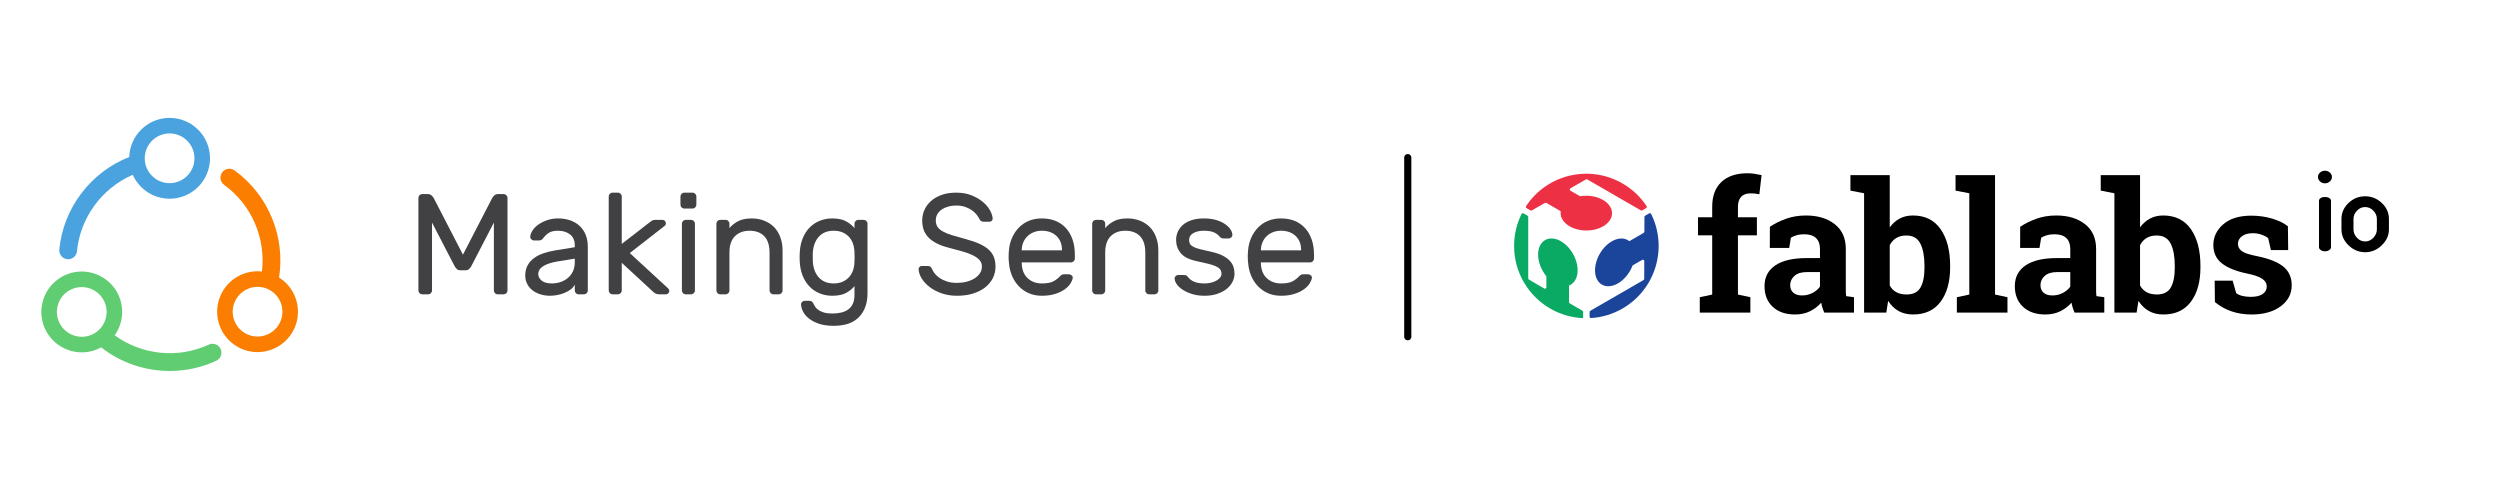
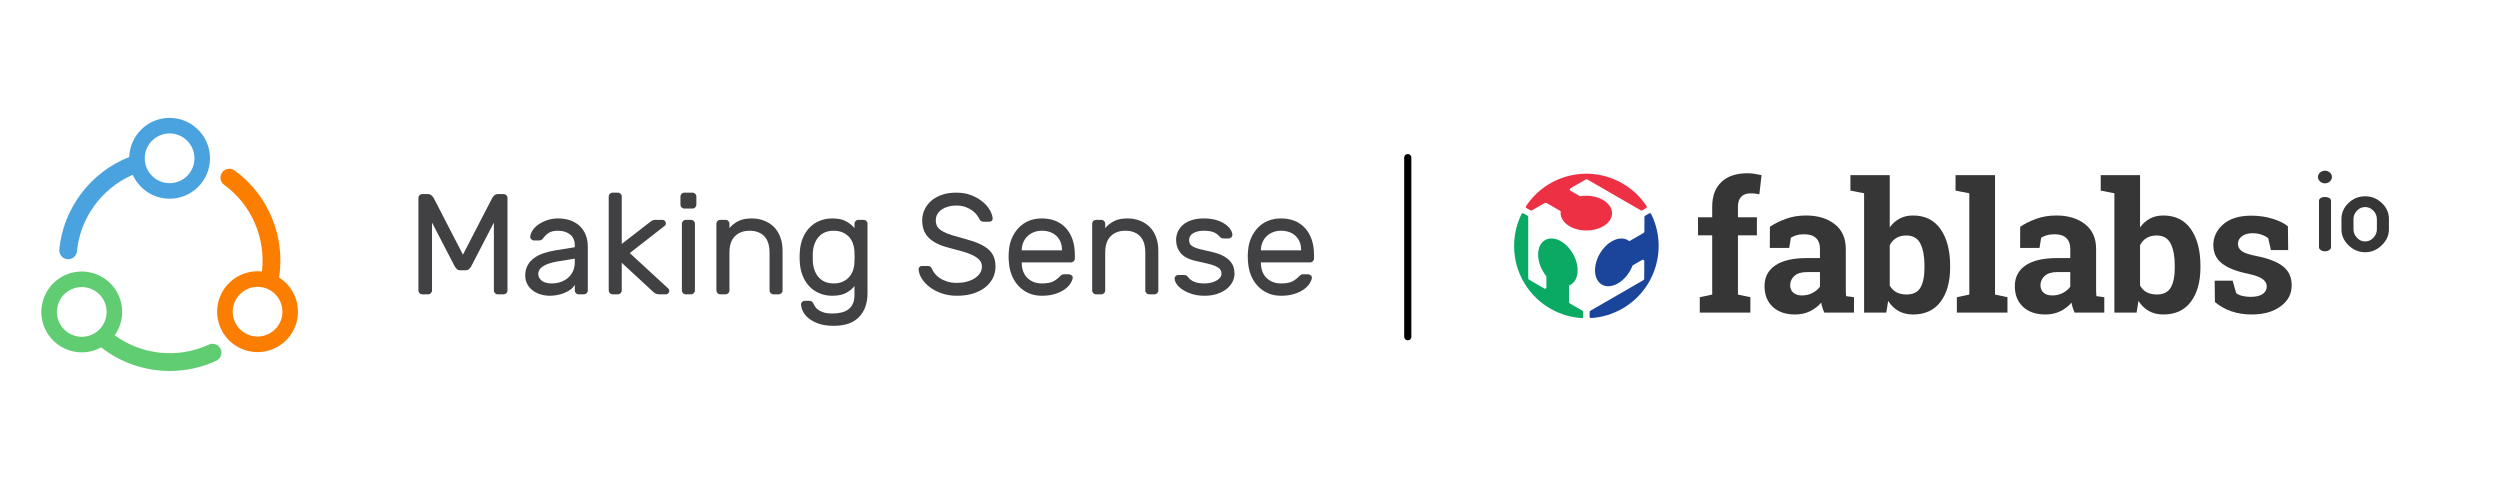
<svg xmlns="http://www.w3.org/2000/svg" version="1.1" id="Layer_1" x="0px" y="0px" width="348.956px" height="67px" viewBox="0 0 348.956 67" enable-background="new 0 0 348.956 67" xml:space="preserve">
  <line fill="none" stroke="#000000" stroke-linecap="round" stroke-miterlimit="10" x1="196.5" y1="22" x2="196.5" y2="47" />
  <g>
    <path fill="#4AA3DF" d="M23.673,16.454c-3.05,0-5.536,2.434-5.632,5.461c-5.39,2.11-9.209,7.142-9.763,12.91   c-0.066,0.682,0.434,1.289,1.116,1.354c0.04,0.004,0.08,0.006,0.12,0.006c0.632,0,1.172-0.48,1.234-1.122   c0.451-4.691,3.478-8.799,7.782-10.661c0.884,1.963,2.855,3.336,5.143,3.336c3.111,0,5.642-2.531,5.642-5.642   S26.783,16.454,23.673,16.454z M23.673,25.566c-1.913,0-3.47-1.556-3.47-3.47s1.557-3.47,3.47-3.47s3.47,1.556,3.47,3.47   S25.586,25.566,23.673,25.566z" />
    <path fill="#61CD72" d="M30.794,48.7c-0.29-0.621-1.028-0.89-1.649-0.6c-4.272,1.991-9.347,1.467-13.135-1.297   c1.244-1.758,1.427-4.152,0.265-6.125c-1.01-1.715-2.874-2.78-4.866-2.78c-1.002,0-1.99,0.27-2.858,0.781   c-1.298,0.764-2.222,1.989-2.599,3.448c-0.378,1.459-0.165,2.977,0.6,4.276c1.01,1.715,2.874,2.78,4.866,2.78   c0.943,0,1.872-0.242,2.701-0.696c2.764,2.169,6.159,3.295,9.578,3.295c2.212,0,4.434-0.47,6.497-1.432   C30.814,50.06,31.083,49.321,30.794,48.7z M11.417,47.011c-1.226,0-2.374-0.655-2.995-1.71c-0.47-0.799-0.601-1.733-0.369-2.63   c0.232-0.897,0.8-1.651,1.599-2.121c0.534-0.314,1.141-0.48,1.756-0.48c1.226,0,2.373,0.655,2.995,1.71   c0.971,1.649,0.419,3.78-1.23,4.751C12.64,46.845,12.032,47.011,11.417,47.011z" />
    <path fill="#FB7E00" d="M38.952,38.735c0.9-5.718-1.515-11.555-6.213-14.946c-0.556-0.402-1.331-0.276-1.733,0.28   c-0.401,0.556-0.276,1.331,0.28,1.732c3.821,2.758,5.838,7.443,5.273,12.097c-0.2-0.022-0.401-0.036-0.603-0.036   c-1.998,0-3.866,1.071-4.874,2.794c-0.761,1.301-0.97,2.82-0.588,4.278c0.382,1.458,1.308,2.68,2.609,3.441   c0.864,0.505,1.848,0.773,2.844,0.773c1.998,0,3.866-1.07,4.874-2.794C42.362,43.722,41.516,40.347,38.952,38.735z M38.947,45.258   c-0.62,1.06-1.769,1.719-2.999,1.719c-0.612,0-1.216-0.165-1.748-0.476c-0.8-0.468-1.37-1.219-1.605-2.116   c-0.235-0.897-0.106-1.831,0.362-2.63c0.62-1.06,1.769-1.719,3-1.719c0.611,0,1.216,0.165,1.748,0.476   C39.356,41.477,39.913,43.606,38.947,45.258z" />
    <path fill="#414042" d="M64.619,35.545l4.038-7.816c0.08-0.16,0.19-0.307,0.33-0.44c0.14-0.133,0.323-0.2,0.55-0.2h0.76   c0.146,0,0.273,0.054,0.38,0.16c0.106,0.107,0.159,0.233,0.159,0.38v12.913c0,0.147-0.053,0.273-0.159,0.38   c-0.107,0.107-0.234,0.16-0.38,0.16h-0.82c-0.147,0-0.273-0.053-0.38-0.16s-0.16-0.233-0.16-0.38v-9.475l-3.118,6.017   c-0.107,0.2-0.22,0.357-0.34,0.47c-0.12,0.113-0.28,0.17-0.479,0.17h-0.76c-0.2,0-0.36-0.057-0.48-0.17   c-0.12-0.113-0.233-0.27-0.34-0.47l-3.118-6.017v9.475c0,0.147-0.053,0.273-0.16,0.38s-0.233,0.16-0.38,0.16h-0.819   c-0.147,0-0.273-0.053-0.38-0.16c-0.107-0.107-0.16-0.233-0.16-0.38V27.629c0-0.147,0.053-0.273,0.16-0.38   c0.107-0.106,0.233-0.16,0.38-0.16h0.759c0.227,0,0.41,0.067,0.55,0.2c0.14,0.133,0.25,0.28,0.33,0.44L64.619,35.545z" />
    <path fill="#414042" d="M73.314,38.463c0-0.533,0.106-0.999,0.319-1.399c0.213-0.4,0.507-0.739,0.88-1.019   c0.373-0.28,0.81-0.507,1.309-0.68c0.499-0.173,1.029-0.307,1.589-0.4l2.819-0.459v-0.26c0-0.68-0.224-1.189-0.67-1.529   c-0.447-0.34-1.003-0.51-1.669-0.51c-0.587,0-1.029,0.107-1.329,0.32c-0.299,0.213-0.556,0.467-0.77,0.759   c-0.08,0.107-0.167,0.18-0.26,0.22c-0.093,0.04-0.219,0.06-0.379,0.06h-0.6c-0.147,0-0.277-0.053-0.39-0.16   c-0.113-0.107-0.164-0.233-0.15-0.38c0.027-0.293,0.143-0.593,0.35-0.899c0.206-0.307,0.486-0.58,0.839-0.82   c0.353-0.24,0.76-0.436,1.219-0.59c0.46-0.153,0.949-0.23,1.469-0.23c0.6,0,1.156,0.087,1.669,0.26   c0.513,0.173,0.953,0.427,1.319,0.759c0.367,0.333,0.653,0.746,0.86,1.239c0.206,0.493,0.31,1.06,0.31,1.7v6.096   c0,0.147-0.053,0.273-0.16,0.38c-0.107,0.107-0.233,0.16-0.38,0.16H80.77c-0.147,0-0.273-0.053-0.38-0.16   c-0.107-0.107-0.16-0.233-0.16-0.38v-0.819c-0.12,0.253-0.307,0.476-0.56,0.67c-0.253,0.193-0.543,0.357-0.87,0.49   c-0.327,0.133-0.667,0.233-1.019,0.3c-0.353,0.067-0.683,0.1-0.989,0.1c-0.52,0-0.997-0.073-1.429-0.22   c-0.433-0.147-0.8-0.343-1.099-0.59c-0.3-0.247-0.533-0.543-0.7-0.889C73.397,39.236,73.314,38.863,73.314,38.463z M76.992,39.563   c0.479,0,0.919-0.073,1.319-0.22c0.4-0.147,0.743-0.35,1.029-0.61c0.287-0.26,0.506-0.57,0.66-0.93c0.153-0.36,0.23-0.76,0.23-1.2   v-0.499l-2.359,0.379c-0.839,0.134-1.506,0.347-1.999,0.64c-0.493,0.293-0.739,0.673-0.739,1.14c0,0.147,0.033,0.293,0.1,0.439   c0.066,0.147,0.173,0.287,0.319,0.42c0.147,0.133,0.337,0.24,0.57,0.32C76.355,39.523,76.644,39.563,76.992,39.563z" />
    <path fill="#414042" d="M86.786,36.684v3.858c0,0.147-0.053,0.273-0.16,0.38c-0.107,0.107-0.233,0.16-0.379,0.16h-0.74   c-0.147,0-0.273-0.053-0.38-0.16s-0.16-0.233-0.16-0.38V27.429c0-0.146,0.053-0.273,0.16-0.38c0.107-0.106,0.233-0.159,0.38-0.159   h0.74c0.146,0,0.273,0.053,0.379,0.159c0.107,0.107,0.16,0.234,0.16,0.38v6.617l3.898-3.019c0.08-0.066,0.183-0.14,0.31-0.22   c0.127-0.079,0.283-0.119,0.47-0.119h0.999c0.133,0,0.247,0.047,0.34,0.139c0.093,0.094,0.14,0.207,0.14,0.34   c0,0.067-0.01,0.13-0.03,0.19c-0.02,0.06-0.083,0.13-0.19,0.21l-4.817,3.758l5.317,4.897c0.08,0.08,0.133,0.147,0.16,0.2   c0.027,0.053,0.04,0.113,0.04,0.18c0,0.133-0.047,0.247-0.14,0.34c-0.093,0.093-0.207,0.14-0.34,0.14h-0.94   c-0.199,0-0.37-0.04-0.51-0.12c-0.14-0.08-0.243-0.153-0.31-0.22L86.786,36.684z" />
    <path fill="#414042" d="M97.2,28.569c0,0.147-0.053,0.273-0.16,0.379c-0.107,0.107-0.233,0.16-0.38,0.16h-1.139   c-0.147,0-0.273-0.053-0.38-0.16c-0.107-0.106-0.16-0.233-0.16-0.379v-1.14c0-0.146,0.053-0.273,0.16-0.38   c0.107-0.106,0.233-0.159,0.38-0.159h1.139c0.147,0,0.273,0.053,0.38,0.159c0.107,0.107,0.16,0.234,0.16,0.38V28.569z M97,40.542   c0,0.147-0.053,0.273-0.16,0.38c-0.107,0.107-0.233,0.16-0.379,0.16h-0.74c-0.147,0-0.273-0.053-0.38-0.16   c-0.107-0.107-0.16-0.233-0.16-0.38v-9.315c0-0.146,0.053-0.273,0.16-0.38c0.107-0.106,0.233-0.159,0.38-0.159h0.74   c0.146,0,0.273,0.053,0.379,0.159c0.107,0.107,0.16,0.234,0.16,0.38V40.542z" />
    <path fill="#414042" d="M109.233,40.542c0,0.147-0.053,0.273-0.16,0.38c-0.107,0.107-0.233,0.16-0.379,0.16h-0.74   c-0.147,0-0.273-0.053-0.38-0.16c-0.107-0.107-0.16-0.233-0.16-0.38v-5.277c0-1.026-0.247-1.792-0.739-2.299   c-0.493-0.506-1.18-0.759-2.059-0.759c-0.84,0-1.516,0.253-2.029,0.759c-0.513,0.507-0.77,1.273-0.77,2.299v5.277   c0,0.147-0.053,0.273-0.16,0.38c-0.107,0.107-0.233,0.16-0.379,0.16h-0.74c-0.147,0-0.273-0.053-0.38-0.16   c-0.107-0.107-0.16-0.233-0.16-0.38v-9.315c0-0.146,0.053-0.273,0.16-0.38c0.107-0.106,0.233-0.159,0.38-0.159h0.74   c0.146,0,0.273,0.053,0.379,0.159c0.107,0.107,0.16,0.234,0.16,0.38v0.62c0.253-0.333,0.63-0.643,1.129-0.929   c0.5-0.287,1.156-0.43,1.969-0.43c0.626,0,1.206,0.103,1.739,0.31c0.533,0.207,0.989,0.5,1.369,0.88   c0.38,0.379,0.676,0.849,0.889,1.409c0.213,0.56,0.32,1.186,0.32,1.879V40.542z" />
    <path fill="#414042" d="M111.632,35.225c0.04-0.733,0.18-1.392,0.42-1.979c0.24-0.586,0.56-1.082,0.96-1.489   c0.4-0.406,0.87-0.719,1.409-0.939c0.54-0.22,1.123-0.33,1.749-0.33c0.826,0,1.486,0.143,1.979,0.43   c0.493,0.287,0.866,0.596,1.119,0.929v-0.62c0-0.146,0.053-0.273,0.16-0.38c0.107-0.106,0.233-0.159,0.38-0.159h0.74   c0.146,0,0.273,0.053,0.38,0.159c0.106,0.107,0.159,0.234,0.159,0.38v9.715c0,1.386-0.393,2.489-1.179,3.308   c-0.786,0.819-1.966,1.229-3.538,1.229c-0.8,0-1.483-0.096-2.049-0.288c-0.567-0.192-1.033-0.434-1.4-0.725   s-0.639-0.61-0.819-0.954c-0.18-0.345-0.277-0.676-0.29-0.994c-0.013-0.146,0.037-0.271,0.15-0.377   c0.113-0.106,0.243-0.159,0.39-0.159h0.6c0.147,0,0.27,0.036,0.37,0.108c0.1,0.072,0.196,0.214,0.29,0.425   c0.04,0.079,0.104,0.188,0.19,0.327c0.087,0.138,0.227,0.276,0.42,0.415c0.193,0.138,0.446,0.257,0.759,0.356   c0.313,0.099,0.71,0.148,1.189,0.148c0.44,0,0.849-0.044,1.229-0.13c0.38-0.087,0.71-0.23,0.989-0.43   c0.28-0.2,0.496-0.467,0.65-0.8c0.153-0.333,0.23-0.739,0.23-1.219v-1.259c-0.267,0.359-0.647,0.676-1.139,0.949   c-0.493,0.273-1.146,0.41-1.959,0.41c-0.627,0-1.209-0.11-1.749-0.33c-0.539-0.22-1.009-0.533-1.409-0.94   c-0.4-0.407-0.72-0.903-0.96-1.489c-0.24-0.586-0.38-1.246-0.42-1.979c-0.013-0.199-0.02-0.419-0.02-0.659   C111.612,35.645,111.618,35.425,111.632,35.225z M119.267,35.165c-0.04-0.946-0.323-1.675-0.849-2.189   c-0.527-0.513-1.209-0.77-2.049-0.77c-0.88,0-1.572,0.28-2.079,0.839c-0.507,0.56-0.786,1.32-0.84,2.279   c-0.013,0.373-0.013,0.746,0,1.119c0.053,0.96,0.333,1.72,0.84,2.279c0.507,0.56,1.199,0.84,2.079,0.84   c0.839,0,1.522-0.26,2.049-0.78c0.527-0.519,0.81-1.246,0.849-2.179c0.013-0.2,0.02-0.439,0.02-0.719   C119.287,35.605,119.281,35.365,119.267,35.165z" />
    <path fill="#414042" d="M133.479,26.89c0.813,0,1.529,0.127,2.149,0.379c0.62,0.253,1.146,0.564,1.579,0.929   c0.433,0.367,0.763,0.76,0.989,1.18c0.227,0.42,0.347,0.796,0.36,1.129c0.013,0.12-0.027,0.223-0.12,0.31   c-0.093,0.087-0.2,0.13-0.32,0.13h-0.819c-0.147,0-0.264-0.026-0.35-0.08c-0.087-0.053-0.176-0.173-0.27-0.359   c-0.067-0.133-0.177-0.303-0.33-0.51c-0.153-0.206-0.36-0.406-0.62-0.599c-0.26-0.193-0.576-0.36-0.949-0.5   c-0.373-0.14-0.806-0.21-1.299-0.21c-0.373,0-0.73,0.043-1.069,0.13c-0.34,0.087-0.643,0.217-0.91,0.39   c-0.267,0.173-0.48,0.39-0.64,0.65c-0.16,0.26-0.24,0.564-0.24,0.91c0,0.347,0.077,0.639,0.23,0.879   c0.153,0.24,0.399,0.457,0.739,0.65c0.34,0.193,0.77,0.37,1.289,0.53c0.52,0.16,1.152,0.34,1.899,0.54   c0.76,0.2,1.403,0.42,1.929,0.66c0.526,0.24,0.956,0.51,1.289,0.81c0.333,0.3,0.576,0.647,0.73,1.039   c0.153,0.393,0.23,0.837,0.23,1.329c0,0.6-0.13,1.149-0.39,1.649c-0.26,0.499-0.624,0.93-1.089,1.289   c-0.467,0.359-1.029,0.639-1.689,0.839c-0.66,0.2-1.396,0.3-2.209,0.3c-0.773,0-1.486-0.113-2.139-0.34   c-0.653-0.227-1.213-0.52-1.679-0.879c-0.467-0.36-0.837-0.76-1.109-1.2c-0.273-0.44-0.417-0.872-0.43-1.299   c0-0.12,0.043-0.223,0.13-0.31c0.087-0.087,0.19-0.13,0.31-0.13h0.82c0.133,0,0.25,0.027,0.35,0.08c0.1,0.053,0.19,0.173,0.27,0.36   c0.08,0.187,0.203,0.39,0.37,0.61c0.167,0.22,0.39,0.427,0.67,0.62c0.28,0.193,0.62,0.356,1.019,0.49c0.4,0.133,0.873,0.2,1.42,0.2   c0.466,0,0.91-0.053,1.329-0.16c0.419-0.107,0.79-0.26,1.109-0.46c0.32-0.2,0.573-0.44,0.76-0.719c0.187-0.28,0.28-0.593,0.28-0.94   s-0.107-0.643-0.32-0.889c-0.213-0.247-0.52-0.47-0.919-0.67c-0.4-0.2-0.889-0.383-1.469-0.55c-0.58-0.167-1.236-0.343-1.969-0.53   c-0.667-0.173-1.232-0.382-1.699-0.63c-0.467-0.246-0.846-0.53-1.139-0.849c-0.293-0.32-0.504-0.673-0.63-1.059   c-0.127-0.387-0.19-0.806-0.19-1.259c0-0.493,0.1-0.973,0.3-1.44c0.2-0.466,0.496-0.879,0.889-1.239   c0.393-0.36,0.886-0.65,1.479-0.87C131.983,27,132.68,26.89,133.479,26.89z" />
    <path fill="#414042" d="M140.835,34.885c0.053-0.613,0.2-1.186,0.44-1.719c0.24-0.533,0.553-0.999,0.94-1.399   c0.386-0.4,0.85-0.713,1.389-0.94c0.54-0.226,1.143-0.339,1.809-0.339c0.72,0,1.362,0.116,1.929,0.35   c0.567,0.233,1.049,0.57,1.449,1.009c0.4,0.44,0.706,0.973,0.92,1.599c0.213,0.626,0.32,1.326,0.32,2.099v0.54   c0,0.147-0.054,0.273-0.16,0.379c-0.107,0.107-0.233,0.16-0.38,0.16h-6.876v0.12c0.026,0.906,0.303,1.603,0.829,2.089   c0.526,0.487,1.182,0.73,1.969,0.73c0.733,0,1.282-0.103,1.649-0.31c0.366-0.206,0.662-0.436,0.889-0.69   c0.106-0.106,0.2-0.18,0.28-0.22c0.079-0.04,0.199-0.06,0.359-0.06h0.6c0.147,0,0.28,0.054,0.4,0.16   c0.12,0.107,0.167,0.233,0.14,0.38c-0.04,0.24-0.153,0.504-0.34,0.789c-0.187,0.287-0.457,0.553-0.81,0.8   c-0.353,0.247-0.793,0.453-1.319,0.62c-0.527,0.166-1.143,0.25-1.849,0.25c-0.667,0-1.266-0.117-1.799-0.35   c-0.533-0.233-0.996-0.553-1.389-0.96c-0.393-0.407-0.71-0.886-0.949-1.439c-0.24-0.553-0.387-1.156-0.44-1.809   C140.768,36.111,140.768,35.498,140.835,34.885z M142.614,34.945h5.617v-0.06c0-0.813-0.257-1.462-0.77-1.949   c-0.513-0.487-1.196-0.73-2.049-0.73c-0.387,0-0.746,0.063-1.079,0.19c-0.333,0.127-0.627,0.307-0.88,0.54   c-0.253,0.233-0.453,0.516-0.6,0.849c-0.147,0.333-0.227,0.7-0.239,1.099V34.945z" />
    <path fill="#414042" d="M161.683,40.542c0,0.147-0.053,0.273-0.16,0.38c-0.107,0.107-0.233,0.16-0.379,0.16h-0.74   c-0.147,0-0.273-0.053-0.38-0.16c-0.107-0.107-0.16-0.233-0.16-0.38v-5.277c0-1.026-0.247-1.792-0.739-2.299   c-0.493-0.506-1.18-0.759-2.059-0.759c-0.84,0-1.516,0.253-2.029,0.759c-0.513,0.507-0.77,1.273-0.77,2.299v5.277   c0,0.147-0.053,0.273-0.16,0.38c-0.107,0.107-0.233,0.16-0.379,0.16h-0.74c-0.147,0-0.273-0.053-0.38-0.16s-0.16-0.233-0.16-0.38   v-9.315c0-0.146,0.053-0.273,0.16-0.38c0.107-0.106,0.233-0.159,0.38-0.159h0.74c0.146,0,0.273,0.053,0.379,0.159   c0.107,0.107,0.16,0.234,0.16,0.38v0.62c0.253-0.333,0.63-0.643,1.129-0.929c0.5-0.287,1.156-0.43,1.969-0.43   c0.626,0,1.206,0.103,1.739,0.31c0.533,0.207,0.989,0.5,1.369,0.88c0.38,0.379,0.676,0.849,0.889,1.409   c0.213,0.56,0.32,1.186,0.32,1.879V40.542z" />
    <path fill="#414042" d="M170.499,38.204c0-0.253-0.07-0.463-0.21-0.63c-0.14-0.166-0.35-0.31-0.63-0.43   c-0.279-0.12-0.636-0.233-1.069-0.34c-0.433-0.106-0.937-0.22-1.509-0.34c-1.08-0.226-1.836-0.602-2.269-1.129   c-0.433-0.527-0.65-1.143-0.65-1.849c0-0.4,0.08-0.78,0.24-1.139c0.16-0.36,0.4-0.68,0.72-0.96c0.32-0.28,0.723-0.5,1.209-0.659   c0.486-0.16,1.056-0.24,1.709-0.24c0.653,0,1.223,0.073,1.709,0.22c0.487,0.147,0.896,0.333,1.229,0.559   c0.333,0.227,0.586,0.47,0.759,0.73c0.173,0.26,0.267,0.51,0.28,0.75c0.013,0.147-0.037,0.273-0.15,0.38   c-0.113,0.107-0.244,0.16-0.39,0.16h-0.66c-0.08,0-0.177-0.016-0.29-0.05c-0.114-0.033-0.217-0.11-0.31-0.23   c-0.173-0.226-0.43-0.416-0.77-0.57c-0.34-0.153-0.81-0.23-1.409-0.23c-0.613,0-1.109,0.113-1.489,0.34   c-0.38,0.227-0.57,0.539-0.57,0.939c0,0.253,0.053,0.457,0.16,0.61c0.107,0.153,0.28,0.287,0.52,0.4   c0.24,0.113,0.556,0.217,0.949,0.31c0.393,0.093,0.883,0.207,1.469,0.34c0.613,0.133,1.126,0.304,1.539,0.51   c0.413,0.207,0.746,0.44,0.999,0.7c0.253,0.26,0.433,0.547,0.54,0.86s0.16,0.643,0.16,0.989c0,0.399-0.097,0.786-0.29,1.159   c-0.193,0.373-0.47,0.7-0.829,0.979c-0.36,0.28-0.797,0.507-1.309,0.68c-0.513,0.173-1.096,0.26-1.749,0.26s-1.232-0.08-1.739-0.24   c-0.507-0.16-0.939-0.356-1.299-0.59c-0.36-0.233-0.637-0.487-0.829-0.76c-0.193-0.273-0.297-0.53-0.31-0.77   c-0.014-0.147,0.033-0.273,0.139-0.38c0.107-0.106,0.24-0.16,0.4-0.16h0.72c0.08,0,0.173,0.01,0.28,0.03   c0.106,0.02,0.206,0.097,0.3,0.23c0.213,0.293,0.506,0.52,0.879,0.68c0.373,0.16,0.86,0.24,1.459,0.24   c0.293,0,0.583-0.033,0.87-0.1c0.287-0.067,0.54-0.16,0.76-0.28c0.22-0.12,0.396-0.263,0.53-0.43   C170.432,38.587,170.499,38.403,170.499,38.204z" />
    <path fill="#414042" d="M174.216,34.885c0.053-0.613,0.2-1.186,0.44-1.719c0.24-0.533,0.553-0.999,0.94-1.399   c0.386-0.4,0.849-0.713,1.389-0.94c0.54-0.226,1.143-0.339,1.809-0.339c0.72,0,1.362,0.116,1.929,0.35   c0.567,0.233,1.049,0.57,1.449,1.009c0.4,0.44,0.707,0.973,0.92,1.599c0.213,0.626,0.32,1.326,0.32,2.099v0.54   c0,0.147-0.054,0.273-0.16,0.379c-0.107,0.107-0.233,0.16-0.38,0.16h-6.876v0.12c0.026,0.906,0.303,1.603,0.83,2.089   c0.526,0.487,1.182,0.73,1.969,0.73c0.733,0,1.282-0.103,1.649-0.31c0.366-0.206,0.662-0.436,0.89-0.69   c0.106-0.106,0.2-0.18,0.28-0.22c0.079-0.04,0.199-0.06,0.359-0.06h0.6c0.147,0,0.28,0.054,0.4,0.16   c0.12,0.107,0.167,0.233,0.14,0.38c-0.04,0.24-0.153,0.504-0.34,0.789c-0.187,0.287-0.457,0.553-0.81,0.8   c-0.353,0.247-0.793,0.453-1.319,0.62c-0.527,0.166-1.143,0.25-1.849,0.25c-0.667,0-1.266-0.117-1.799-0.35   c-0.533-0.233-0.996-0.553-1.389-0.96s-0.71-0.886-0.949-1.439c-0.24-0.553-0.387-1.156-0.44-1.809   C174.149,36.111,174.149,35.498,174.216,34.885z M175.996,34.945h5.617v-0.06c0-0.813-0.257-1.462-0.77-1.949   c-0.513-0.487-1.196-0.73-2.049-0.73c-0.387,0-0.746,0.063-1.079,0.19c-0.333,0.127-0.626,0.307-0.88,0.54   c-0.253,0.233-0.453,0.516-0.6,0.849c-0.147,0.333-0.227,0.7-0.239,1.099V34.945z" />
  </g>
  <g>
-     <g>
-       <path fill="#0AAA64" d="M220.976,44.406v-0.864c0-0.07-0.037-0.134-0.098-0.17l-1.774-1.034c-0.06-0.035-0.097-0.1-0.097-0.17    v-2.316c0.074-0.03,0.149-0.063,0.22-0.104c1.166-0.661,1.314-2.597,0.332-4.319c-0.979-1.724-2.719-2.585-3.883-1.921    c-1.165,0.66-1.314,2.595-0.331,4.319c0.14,0.247,0.296,0.476,0.462,0.684c0.027,0.034,0.042,0.075,0.042,0.119v1.472    c0,0.151-0.164,0.246-0.295,0.17l-2.142-1.246c-0.06-0.035-0.098-0.1-0.098-0.17v-8.579c0-0.07-0.037-0.135-0.098-0.17    l-0.557-0.322c-0.098-0.057-0.227-0.02-0.277,0.082c-0.667,1.348-1.04,2.859-1.04,4.464    C211.341,39.751,215.612,44.172,220.976,44.406" />
-       <path fill="#EE3045" d="M215.648,28.321c0.061-0.035,0.135-0.035,0.196,0l2.004,1.158c-0.012,0.08-0.017,0.162-0.017,0.245    c-0.008,1.34,1.591,2.435,3.574,2.449c1.983,0.011,3.598-1.065,3.606-2.405c0.008-1.339-1.594-2.434-3.576-2.448    c-0.282-0.002-0.558,0.019-0.822,0.06c-0.043,0.007-0.087-0.001-0.125-0.023l-1.274-0.737c-0.131-0.076-0.131-0.265,0.001-0.34    l2.15-1.233c0.061-0.035,0.135-0.035,0.196,0l7.474,4.317c0.061,0.035,0.136,0.035,0.196,0l0.538-0.31    c0.098-0.057,0.13-0.185,0.068-0.28c-0.836-1.269-1.966-2.36-3.371-3.17c-4.647-2.684-10.536-1.253-13.453,3.164    c-0.062,0.094-0.031,0.224,0.067,0.28l0.55,0.317c0.061,0.035,0.135,0.035,0.196,0L215.648,28.321z" />
-       <path fill="#1B459B" d="M229.526,32.337c0,0.07-0.038,0.134-0.098,0.169l-2.005,1.158c-0.063-0.052-0.129-0.098-0.201-0.14    c-1.156-0.676-2.907,0.161-3.908,1.873c-1.001,1.711-0.878,3.647,0.278,4.324c1.156,0.677,2.905-0.161,3.907-1.874    c0.143-0.242,0.264-0.491,0.36-0.739c0.016-0.041,0.044-0.075,0.082-0.097l1.277-0.735c0.131-0.076,0.295,0.02,0.294,0.171    l-0.009,2.477c0,0.07-0.038,0.134-0.098,0.169l-7.425,4.288c-0.061,0.035-0.098,0.1-0.098,0.17v0.645    c0,0.114,0.096,0.206,0.21,0.199c1.499-0.097,2.992-0.529,4.38-1.329c4.635-2.678,6.343-8.467,4.002-13.197    c-0.05-0.102-0.178-0.139-0.277-0.083l-0.564,0.325c-0.061,0.035-0.098,0.099-0.098,0.169L229.526,32.337z" />
-     </g>
-     <g>
-       <path d="M323.546,24.709c0-0.245,0.096-0.453,0.288-0.624c0.192-0.17,0.421-0.256,0.688-0.256s0.496,0.085,0.688,0.256    c0.192,0.171,0.288,0.379,0.288,0.624c0,0.235-0.096,0.44-0.288,0.616c-0.192,0.176-0.421,0.264-0.688,0.264    s-0.496-0.088-0.688-0.264C323.643,25.149,323.546,24.944,323.546,24.709z M323.69,34.517v-6.48c0-0.16,0.077-0.291,0.232-0.392    c0.155-0.101,0.354-0.152,0.6-0.152c0.245,0,0.448,0.051,0.608,0.152c0.16,0.102,0.24,0.232,0.24,0.392v6.48    c0,0.139-0.083,0.267-0.248,0.384c-0.166,0.117-0.366,0.176-0.6,0.176c-0.235,0-0.432-0.059-0.592-0.176    C323.771,34.784,323.69,34.656,323.69,34.517z" />
-       <path d="M326.827,32.021V30.55c0-0.843,0.325-1.579,0.976-2.208c0.651-0.629,1.43-0.944,2.336-0.944    c0.885,0,1.658,0.312,2.32,0.936c0.661,0.624,0.992,1.363,0.992,2.216v1.472c0,0.832-0.333,1.571-1,2.216    c-0.667,0.646-1.438,0.968-2.312,0.968c-0.886,0-1.659-0.32-2.32-0.96C327.157,33.605,326.827,32.864,326.827,32.021z     M328.506,32.017c0,0.434,0.16,0.824,0.48,1.168c0.32,0.345,0.704,0.517,1.152,0.517c0.437,0,0.818-0.172,1.144-0.517    c0.325-0.344,0.488-0.734,0.488-1.168v-1.462c0-0.424-0.163-0.805-0.488-1.145c-0.326-0.339-0.707-0.508-1.144-0.508    c-0.448,0-0.832,0.169-1.152,0.508c-0.32,0.339-0.48,0.721-0.48,1.145V32.017z" />
-     </g>
-     <g>
-       <path d="M237.258,41.485l1.735-0.369v-8.269h-1.981v-2.522h1.981v-1.477c0-1.493,0.431-2.644,1.292-3.452s2.071-1.212,3.63-1.212    c0.303,0,0.613,0.022,0.929,0.067c0.315,0.045,0.662,0.109,1.04,0.191l-0.308,2.67c-0.197-0.033-0.388-0.062-0.572-0.086    s-0.4-0.037-0.646-0.037c-0.583,0-1.023,0.16-1.323,0.48s-0.449,0.779-0.449,1.378v1.477h2.646v2.522h-2.646v8.269l1.735,0.369    v2.153h-7.063V41.485z" />
-       <path d="M254.638,43.638c-0.098-0.222-0.185-0.449-0.258-0.683c-0.074-0.233-0.131-0.469-0.172-0.708    c-0.426,0.492-0.945,0.89-1.556,1.194c-0.611,0.303-1.311,0.455-2.098,0.455c-1.304,0-2.34-0.354-3.107-1.064    c-0.767-0.709-1.15-1.675-1.15-2.897c0-1.247,0.5-2.211,1.501-2.892s2.469-1.021,4.405-1.021h1.833v-1.304    c0-0.64-0.185-1.136-0.554-1.489s-0.915-0.529-1.637-0.529c-0.41,0-0.775,0.047-1.095,0.142s-0.578,0.207-0.775,0.338    l-0.234,1.427h-2.707l0.012-2.953c0.656-0.443,1.409-0.816,2.258-1.12c0.849-0.303,1.774-0.455,2.775-0.455    c1.649,0,2.988,0.404,4.018,1.212c1.029,0.808,1.544,1.958,1.544,3.451v5.5c0,0.205,0.002,0.398,0.006,0.578    c0.004,0.181,0.019,0.353,0.043,0.517l1.095,0.147v2.153H254.638z M251.525,41.239c0.542,0,1.034-0.117,1.477-0.351    s0.788-0.527,1.034-0.88v-2.03h-1.833c-0.763,0-1.341,0.178-1.735,0.535c-0.394,0.357-0.591,0.786-0.591,1.286    c0,0.451,0.146,0.804,0.437,1.058C250.604,41.112,251.008,41.239,251.525,41.239z" />
-       <path d="M272.203,37.35c0,1.985-0.443,3.572-1.329,4.762c-0.886,1.189-2.166,1.784-3.839,1.784c-0.779,0-1.456-0.162-2.03-0.486    c-0.574-0.324-1.058-0.794-1.452-1.409l-0.258,1.637h-3.101V26.977l-1.907-0.369v-2.166h5.488v7.297    c0.385-0.533,0.847-0.943,1.384-1.23c0.537-0.287,1.154-0.431,1.852-0.431c1.69,0,2.978,0.638,3.864,1.913    c0.886,1.276,1.329,2.976,1.329,5.101V37.35z M268.623,37.092c0-1.296-0.191-2.324-0.572-3.083s-1.032-1.138-1.95-1.138    c-0.558,0-1.03,0.117-1.415,0.351c-0.386,0.234-0.689,0.568-0.911,1.003v5.623c0.221,0.411,0.527,0.722,0.917,0.936    s0.868,0.32,1.434,0.32c0.927,0,1.575-0.326,1.944-0.979c0.369-0.652,0.554-1.577,0.554-2.774V37.092z" />
-       <path d="M272.959,26.608v-2.166h5.513v16.673l1.735,0.369v2.153h-7.063v-2.153l1.735-0.369V26.977L272.959,26.608z" />
-       <path d="M289.576,43.638c-0.098-0.222-0.185-0.449-0.258-0.683c-0.074-0.233-0.131-0.469-0.172-0.708    c-0.426,0.492-0.945,0.89-1.556,1.194c-0.611,0.303-1.311,0.455-2.098,0.455c-1.304,0-2.34-0.354-3.107-1.064    c-0.767-0.709-1.15-1.675-1.15-2.897c0-1.247,0.5-2.211,1.501-2.892s2.469-1.021,4.405-1.021h1.833v-1.304    c0-0.64-0.185-1.136-0.554-1.489s-0.915-0.529-1.637-0.529c-0.41,0-0.775,0.047-1.095,0.142s-0.578,0.207-0.775,0.338    l-0.234,1.427h-2.707l0.012-2.953c0.656-0.443,1.409-0.816,2.258-1.12c0.849-0.303,1.774-0.455,2.775-0.455    c1.649,0,2.988,0.404,4.018,1.212c1.029,0.808,1.544,1.958,1.544,3.451v5.5c0,0.205,0.002,0.398,0.006,0.578    c0.004,0.181,0.019,0.353,0.043,0.517l1.095,0.147v2.153H289.576z M286.463,41.239c0.542,0,1.034-0.117,1.477-0.351    s0.788-0.527,1.034-0.88v-2.03h-1.833c-0.763,0-1.341,0.178-1.735,0.535c-0.394,0.357-0.591,0.786-0.591,1.286    c0,0.451,0.146,0.804,0.437,1.058C285.542,41.112,285.946,41.239,286.463,41.239z" />
-       <path d="M307.141,37.35c0,1.985-0.443,3.572-1.329,4.762c-0.886,1.189-2.166,1.784-3.839,1.784c-0.779,0-1.456-0.162-2.03-0.486    c-0.574-0.324-1.058-0.794-1.452-1.409l-0.258,1.637h-3.101V26.977l-1.907-0.369v-2.166h5.488v7.297    c0.385-0.533,0.847-0.943,1.384-1.23c0.537-0.287,1.154-0.431,1.852-0.431c1.69,0,2.978,0.638,3.864,1.913    c0.886,1.276,1.329,2.976,1.329,5.101V37.35z M303.56,37.092c0-1.296-0.191-2.324-0.572-3.083s-1.032-1.138-1.95-1.138    c-0.558,0-1.03,0.117-1.415,0.351c-0.386,0.234-0.689,0.568-0.911,1.003v5.623c0.221,0.411,0.527,0.722,0.917,0.936    s0.868,0.32,1.434,0.32c0.927,0,1.575-0.326,1.944-0.979c0.369-0.652,0.554-1.577,0.554-2.774V37.092z" />
-       <path d="M319.39,34.902h-2.412l-0.381-1.661c-0.246-0.197-0.556-0.361-0.929-0.492s-0.786-0.197-1.236-0.197    c-0.632,0-1.132,0.142-1.501,0.424c-0.369,0.283-0.554,0.638-0.554,1.064c0,0.402,0.176,0.736,0.529,1.003    c0.353,0.267,1.058,0.502,2.116,0.708c1.649,0.328,2.871,0.81,3.667,1.446c0.795,0.636,1.193,1.511,1.193,2.627    c0,1.198-0.515,2.176-1.544,2.935c-1.03,0.759-2.385,1.138-4.067,1.138c-1.025,0-1.967-0.15-2.824-0.449    c-0.857-0.299-1.618-0.728-2.283-1.286l-0.037-2.99h2.51l0.492,1.735c0.213,0.18,0.504,0.313,0.874,0.4    c0.369,0.086,0.755,0.129,1.157,0.129c0.73,0,1.286-0.131,1.667-0.394s0.572-0.619,0.572-1.071c0-0.394-0.193-0.734-0.579-1.021    s-1.095-0.542-2.128-0.763c-1.567-0.32-2.75-0.793-3.55-1.421s-1.2-1.483-1.2-2.565c0-1.116,0.459-2.078,1.378-2.886    c0.918-0.808,2.227-1.212,3.925-1.212c1.033,0,2.012,0.14,2.935,0.418s1.646,0.636,2.172,1.07L319.39,34.902z" />
-     </g>
+     <path fill="#0AAA64" d="M220.976,44.406v-0.864c0-0.07-0.037-0.134-0.098-0.17l-1.774-1.034c-0.06-0.035-0.097-0.1-0.097-0.17   v-2.316c0.074-0.03,0.149-0.063,0.22-0.104c1.166-0.661,1.314-2.597,0.332-4.319c-0.979-1.724-2.719-2.585-3.883-1.921   c-1.165,0.66-1.314,2.595-0.331,4.319c0.14,0.247,0.296,0.476,0.462,0.684c0.027,0.034,0.042,0.075,0.042,0.119v1.472   c0,0.151-0.164,0.246-0.295,0.17l-2.142-1.246c-0.06-0.035-0.098-0.1-0.098-0.17v-8.579c0-0.07-0.037-0.135-0.098-0.17   l-0.557-0.322c-0.098-0.057-0.227-0.02-0.277,0.082c-0.667,1.348-1.04,2.859-1.04,4.464   C211.341,39.751,215.612,44.172,220.976,44.406" />
+     <path fill="#EE3045" d="M215.648,28.321c0.061-0.035,0.135-0.035,0.196,0l2.004,1.158c-0.012,0.08-0.017,0.162-0.017,0.245   c-0.008,1.34,1.591,2.435,3.574,2.449c1.983,0.011,3.598-1.065,3.606-2.405c0.008-1.339-1.594-2.434-3.576-2.448   c-0.282-0.002-0.558,0.019-0.822,0.06c-0.043,0.007-0.087-0.001-0.125-0.023l-1.274-0.737c-0.131-0.076-0.131-0.265,0.001-0.34   l2.15-1.233c0.061-0.035,0.135-0.035,0.196,0l7.474,4.317c0.061,0.035,0.136,0.035,0.196,0l0.538-0.31   c0.098-0.057,0.13-0.185,0.068-0.28c-0.836-1.269-1.966-2.36-3.371-3.17c-4.647-2.684-10.536-1.253-13.453,3.164   c-0.062,0.094-0.031,0.224,0.067,0.28l0.55,0.317c0.061,0.035,0.135,0.035,0.196,0L215.648,28.321z" />
+     <path fill="#1B459B" d="M229.526,32.337c0,0.07-0.038,0.134-0.098,0.169l-2.005,1.158c-0.063-0.052-0.129-0.098-0.201-0.14   c-1.156-0.676-2.907,0.161-3.908,1.873c-1.001,1.711-0.878,3.647,0.278,4.324c1.156,0.677,2.905-0.161,3.907-1.874   c0.143-0.242,0.264-0.491,0.36-0.739c0.016-0.041,0.044-0.075,0.082-0.097l1.277-0.735c0.131-0.076,0.295,0.02,0.294,0.171   l-0.009,2.477c0,0.07-0.038,0.134-0.098,0.169l-7.425,4.288c-0.061,0.035-0.098,0.1-0.098,0.17v0.645   c0,0.114,0.096,0.206,0.21,0.199c1.499-0.097,2.992-0.529,4.38-1.329c4.635-2.678,6.343-8.467,4.002-13.197   c-0.05-0.102-0.178-0.139-0.277-0.083l-0.564,0.325c-0.061,0.035-0.098,0.099-0.098,0.169L229.526,32.337z" />
+   </g>
+   <g>
+     <path fill="#363636" d="M323.546,24.709c0-0.245,0.096-0.453,0.288-0.624c0.192-0.17,0.421-0.256,0.688-0.256   s0.496,0.085,0.688,0.256c0.192,0.171,0.288,0.379,0.288,0.624c0,0.235-0.096,0.44-0.288,0.616   c-0.192,0.176-0.421,0.264-0.688,0.264s-0.496-0.088-0.688-0.264C323.643,25.149,323.546,24.944,323.546,24.709z M323.69,34.517   v-6.48c0-0.16,0.077-0.291,0.232-0.392c0.155-0.101,0.354-0.152,0.6-0.152c0.245,0,0.448,0.051,0.608,0.152   c0.16,0.102,0.24,0.232,0.24,0.392v6.48c0,0.139-0.083,0.267-0.248,0.384c-0.166,0.117-0.366,0.176-0.6,0.176   c-0.235,0-0.432-0.059-0.592-0.176C323.771,34.784,323.69,34.656,323.69,34.517z" />
+     <path fill="#363636" d="M326.827,32.021V30.55c0-0.843,0.325-1.579,0.976-2.208c0.651-0.629,1.43-0.944,2.336-0.944   c0.885,0,1.658,0.312,2.32,0.936c0.661,0.624,0.992,1.363,0.992,2.216v1.472c0,0.832-0.333,1.571-1,2.216   c-0.667,0.646-1.438,0.968-2.312,0.968c-0.886,0-1.659-0.32-2.32-0.96C327.157,33.605,326.827,32.864,326.827,32.021z    M328.506,32.017c0,0.434,0.16,0.824,0.48,1.168c0.32,0.345,0.704,0.517,1.152,0.517c0.437,0,0.818-0.172,1.144-0.517   c0.325-0.344,0.488-0.734,0.488-1.168v-1.462c0-0.424-0.163-0.805-0.488-1.145c-0.326-0.339-0.707-0.508-1.144-0.508   c-0.448,0-0.832,0.169-1.152,0.508c-0.32,0.339-0.48,0.721-0.48,1.145V32.017z" />
+   </g>
+   <g>
+     <path fill="#363636" d="M237.258,41.485l1.735-0.369v-8.269h-1.981v-2.522h1.981v-1.477c0-1.493,0.431-2.644,1.292-3.452   s2.071-1.212,3.63-1.212c0.303,0,0.613,0.022,0.929,0.067c0.315,0.045,0.662,0.109,1.04,0.191l-0.308,2.67   c-0.197-0.033-0.388-0.062-0.572-0.086s-0.4-0.037-0.646-0.037c-0.583,0-1.023,0.16-1.323,0.48s-0.449,0.779-0.449,1.378v1.477   h2.646v2.522h-2.646v8.269l1.735,0.369v2.153h-7.063V41.485z" />
+     <path fill="#363636" d="M254.638,43.638c-0.098-0.222-0.185-0.449-0.258-0.683c-0.074-0.233-0.131-0.469-0.172-0.708   c-0.426,0.492-0.945,0.89-1.556,1.194c-0.611,0.303-1.311,0.455-2.098,0.455c-1.304,0-2.34-0.354-3.107-1.064   c-0.767-0.709-1.15-1.675-1.15-2.897c0-1.247,0.5-2.211,1.501-2.892s2.469-1.021,4.405-1.021h1.833v-1.304   c0-0.64-0.185-1.136-0.554-1.489s-0.915-0.529-1.637-0.529c-0.41,0-0.775,0.047-1.095,0.142s-0.578,0.207-0.775,0.338l-0.234,1.427   h-2.707l0.012-2.953c0.656-0.443,1.409-0.816,2.258-1.12c0.849-0.303,1.774-0.455,2.775-0.455c1.649,0,2.988,0.404,4.018,1.212   c1.029,0.808,1.544,1.958,1.544,3.451v5.5c0,0.205,0.002,0.398,0.006,0.578c0.004,0.181,0.019,0.353,0.043,0.517l1.095,0.147v2.153   H254.638z M251.525,41.239c0.542,0,1.034-0.117,1.477-0.351s0.788-0.527,1.034-0.88v-2.03h-1.833c-0.763,0-1.341,0.178-1.735,0.535   c-0.394,0.357-0.591,0.786-0.591,1.286c0,0.451,0.146,0.804,0.437,1.058C250.604,41.112,251.008,41.239,251.525,41.239z" />
+     <path fill="#363636" d="M272.203,37.35c0,1.985-0.443,3.572-1.329,4.762c-0.886,1.189-2.166,1.784-3.839,1.784   c-0.779,0-1.456-0.162-2.03-0.486c-0.574-0.324-1.058-0.794-1.452-1.409l-0.258,1.637h-3.101V26.977l-1.907-0.369v-2.166h5.488   v7.297c0.385-0.533,0.847-0.943,1.384-1.23c0.537-0.287,1.154-0.431,1.852-0.431c1.69,0,2.978,0.638,3.864,1.913   c0.886,1.276,1.329,2.976,1.329,5.101V37.35z M268.623,37.092c0-1.296-0.191-2.324-0.572-3.083s-1.032-1.138-1.95-1.138   c-0.558,0-1.03,0.117-1.415,0.351c-0.386,0.234-0.689,0.568-0.911,1.003v5.623c0.221,0.411,0.527,0.722,0.917,0.936   s0.868,0.32,1.434,0.32c0.927,0,1.575-0.326,1.944-0.979c0.369-0.652,0.554-1.577,0.554-2.774V37.092z" />
+     <path fill="#363636" d="M272.959,26.608v-2.166h5.513v16.673l1.735,0.369v2.153h-7.063v-2.153l1.735-0.369V26.977L272.959,26.608z" />
+     <path fill="#363636" d="M289.576,43.638c-0.098-0.222-0.185-0.449-0.258-0.683c-0.074-0.233-0.131-0.469-0.172-0.708   c-0.426,0.492-0.945,0.89-1.556,1.194c-0.611,0.303-1.311,0.455-2.098,0.455c-1.304,0-2.34-0.354-3.107-1.064   c-0.767-0.709-1.15-1.675-1.15-2.897c0-1.247,0.5-2.211,1.501-2.892s2.469-1.021,4.405-1.021h1.833v-1.304   c0-0.64-0.185-1.136-0.554-1.489s-0.915-0.529-1.637-0.529c-0.41,0-0.775,0.047-1.095,0.142s-0.578,0.207-0.775,0.338l-0.234,1.427   h-2.707l0.012-2.953c0.656-0.443,1.409-0.816,2.258-1.12c0.849-0.303,1.774-0.455,2.775-0.455c1.649,0,2.988,0.404,4.018,1.212   c1.029,0.808,1.544,1.958,1.544,3.451v5.5c0,0.205,0.002,0.398,0.006,0.578c0.004,0.181,0.019,0.353,0.043,0.517l1.095,0.147v2.153   H289.576z M286.463,41.239c0.542,0,1.034-0.117,1.477-0.351s0.788-0.527,1.034-0.88v-2.03h-1.833c-0.763,0-1.341,0.178-1.735,0.535   c-0.394,0.357-0.591,0.786-0.591,1.286c0,0.451,0.146,0.804,0.437,1.058C285.542,41.112,285.946,41.239,286.463,41.239z" />
+     <path fill="#363636" d="M307.141,37.35c0,1.985-0.443,3.572-1.329,4.762c-0.886,1.189-2.166,1.784-3.839,1.784   c-0.779,0-1.456-0.162-2.03-0.486c-0.574-0.324-1.058-0.794-1.452-1.409l-0.258,1.637h-3.101V26.977l-1.907-0.369v-2.166h5.488   v7.297c0.385-0.533,0.847-0.943,1.384-1.23c0.537-0.287,1.154-0.431,1.852-0.431c1.69,0,2.978,0.638,3.864,1.913   c0.886,1.276,1.329,2.976,1.329,5.101V37.35z M303.56,37.092c0-1.296-0.191-2.324-0.572-3.083s-1.032-1.138-1.95-1.138   c-0.558,0-1.03,0.117-1.415,0.351c-0.386,0.234-0.689,0.568-0.911,1.003v5.623c0.221,0.411,0.527,0.722,0.917,0.936   s0.868,0.32,1.434,0.32c0.927,0,1.575-0.326,1.944-0.979c0.369-0.652,0.554-1.577,0.554-2.774V37.092z" />
+     <path fill="#363636" d="M319.39,34.902h-2.412l-0.381-1.661c-0.246-0.197-0.556-0.361-0.929-0.492s-0.786-0.197-1.236-0.197   c-0.632,0-1.132,0.142-1.501,0.424c-0.369,0.283-0.554,0.638-0.554,1.064c0,0.402,0.176,0.736,0.529,1.003   c0.353,0.267,1.058,0.502,2.116,0.708c1.649,0.328,2.871,0.81,3.667,1.446c0.795,0.636,1.193,1.511,1.193,2.627   c0,1.198-0.515,2.176-1.544,2.935c-1.03,0.759-2.385,1.138-4.067,1.138c-1.025,0-1.967-0.15-2.824-0.449   c-0.857-0.299-1.618-0.728-2.283-1.286l-0.037-2.99h2.51l0.492,1.735c0.213,0.18,0.504,0.313,0.874,0.4   c0.369,0.086,0.755,0.129,1.157,0.129c0.73,0,1.286-0.131,1.667-0.394s0.572-0.619,0.572-1.071c0-0.394-0.193-0.734-0.579-1.021   s-1.095-0.542-2.128-0.763c-1.567-0.32-2.75-0.793-3.55-1.421s-1.2-1.483-1.2-2.565c0-1.116,0.459-2.078,1.378-2.886   c0.918-0.808,2.227-1.212,3.925-1.212c1.033,0,2.012,0.14,2.935,0.418s1.646,0.636,2.172,1.07L319.39,34.902z" />
  </g>
</svg>
